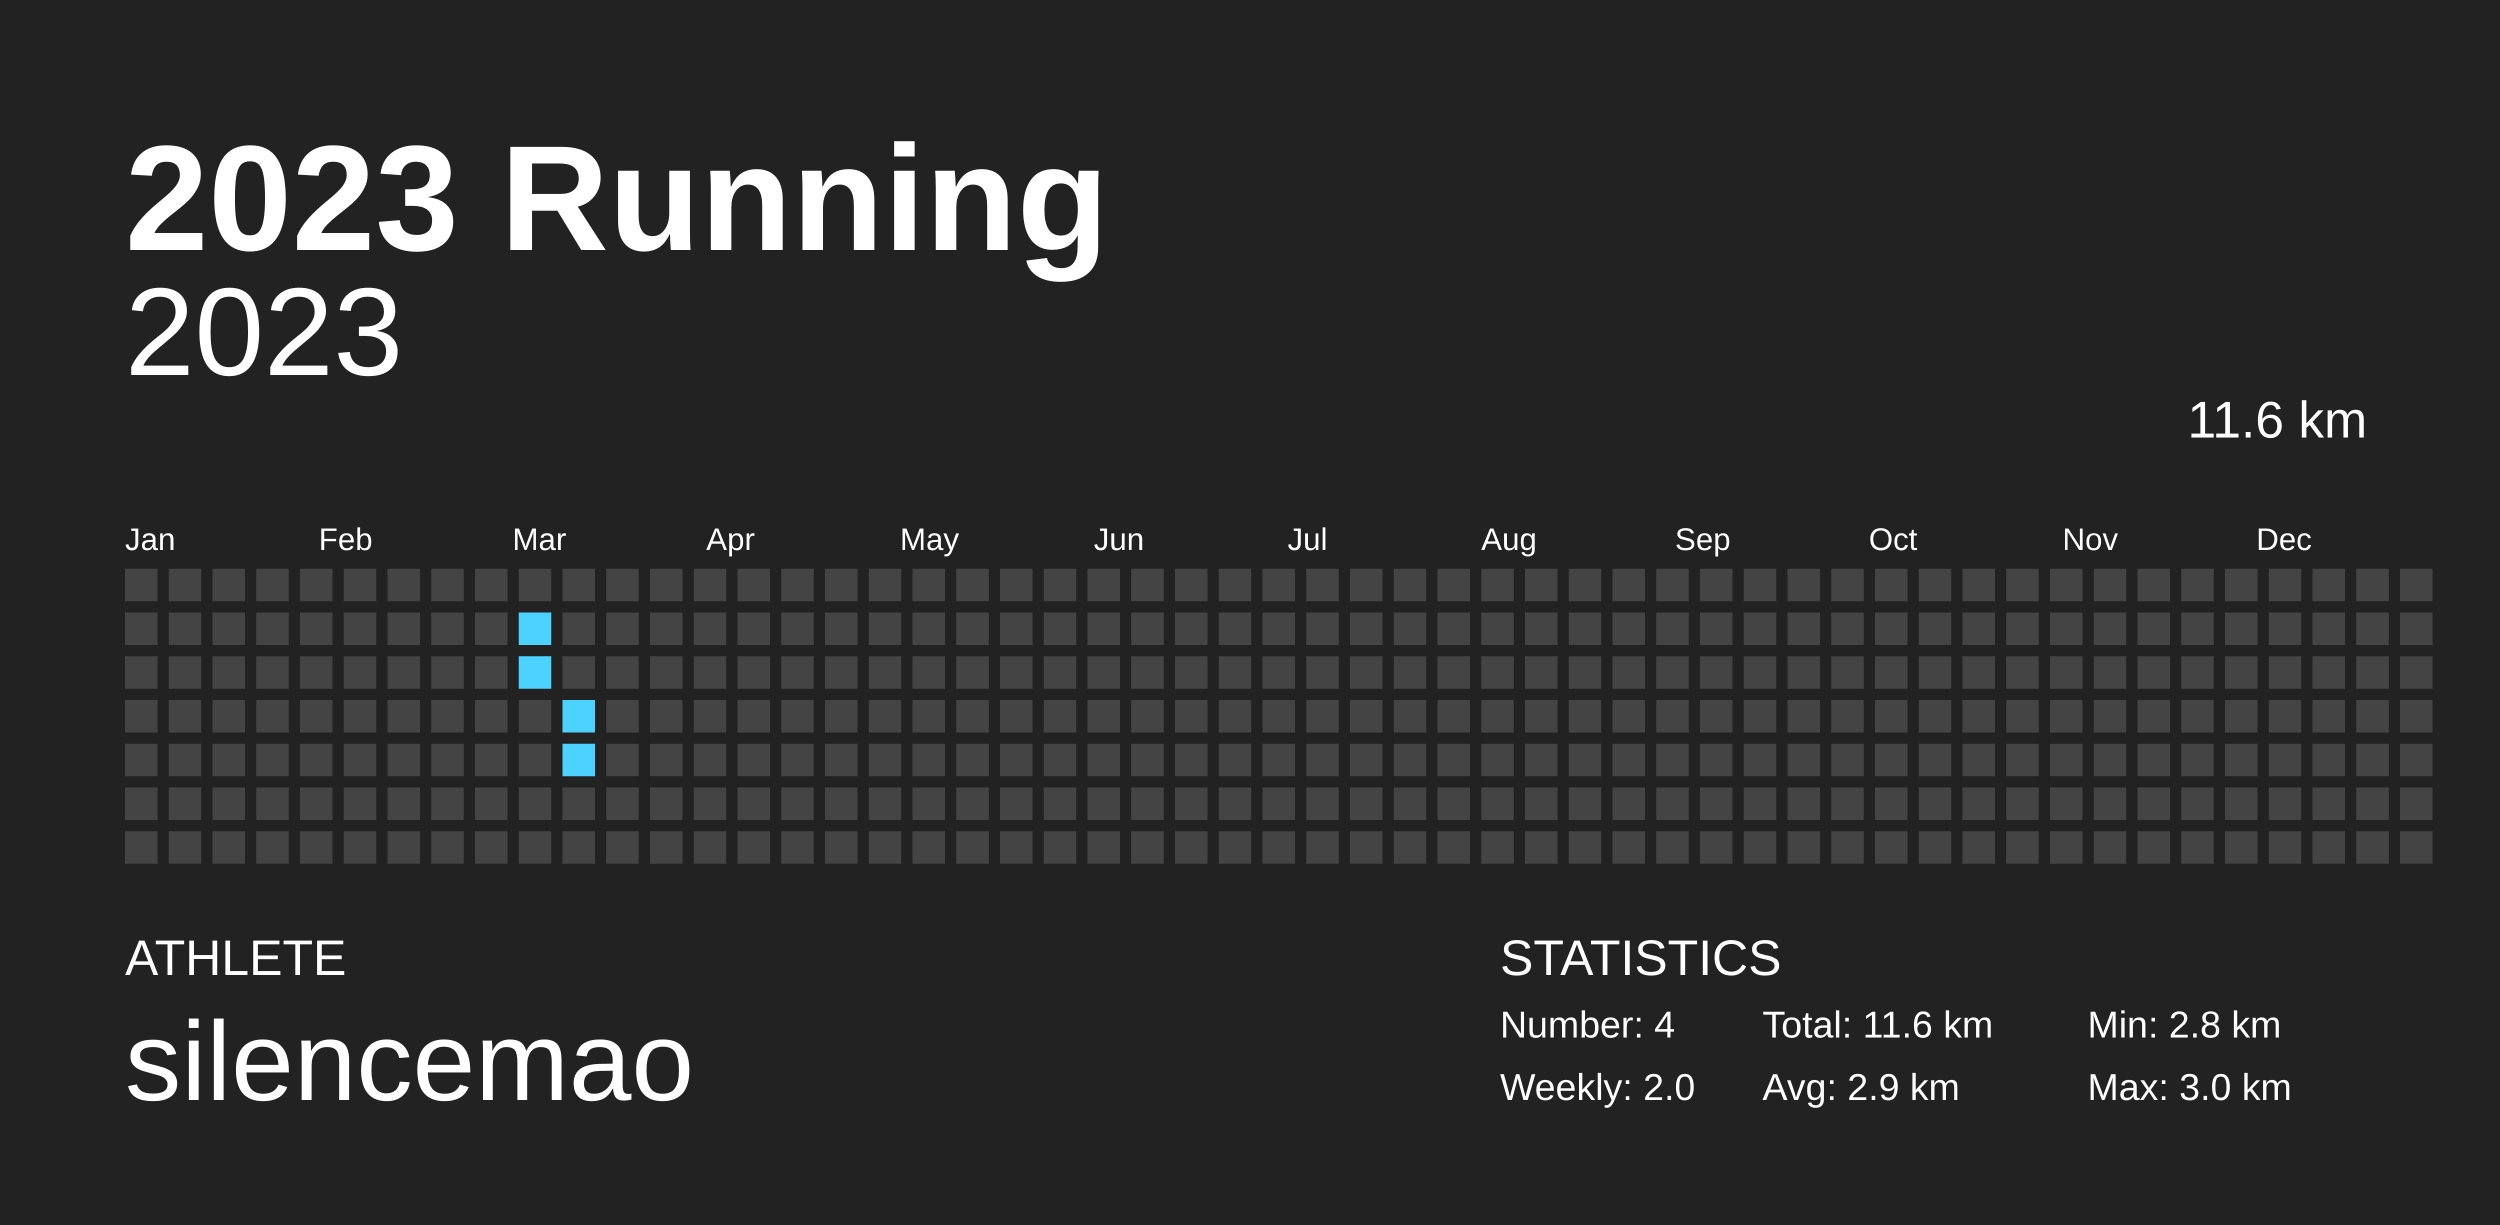
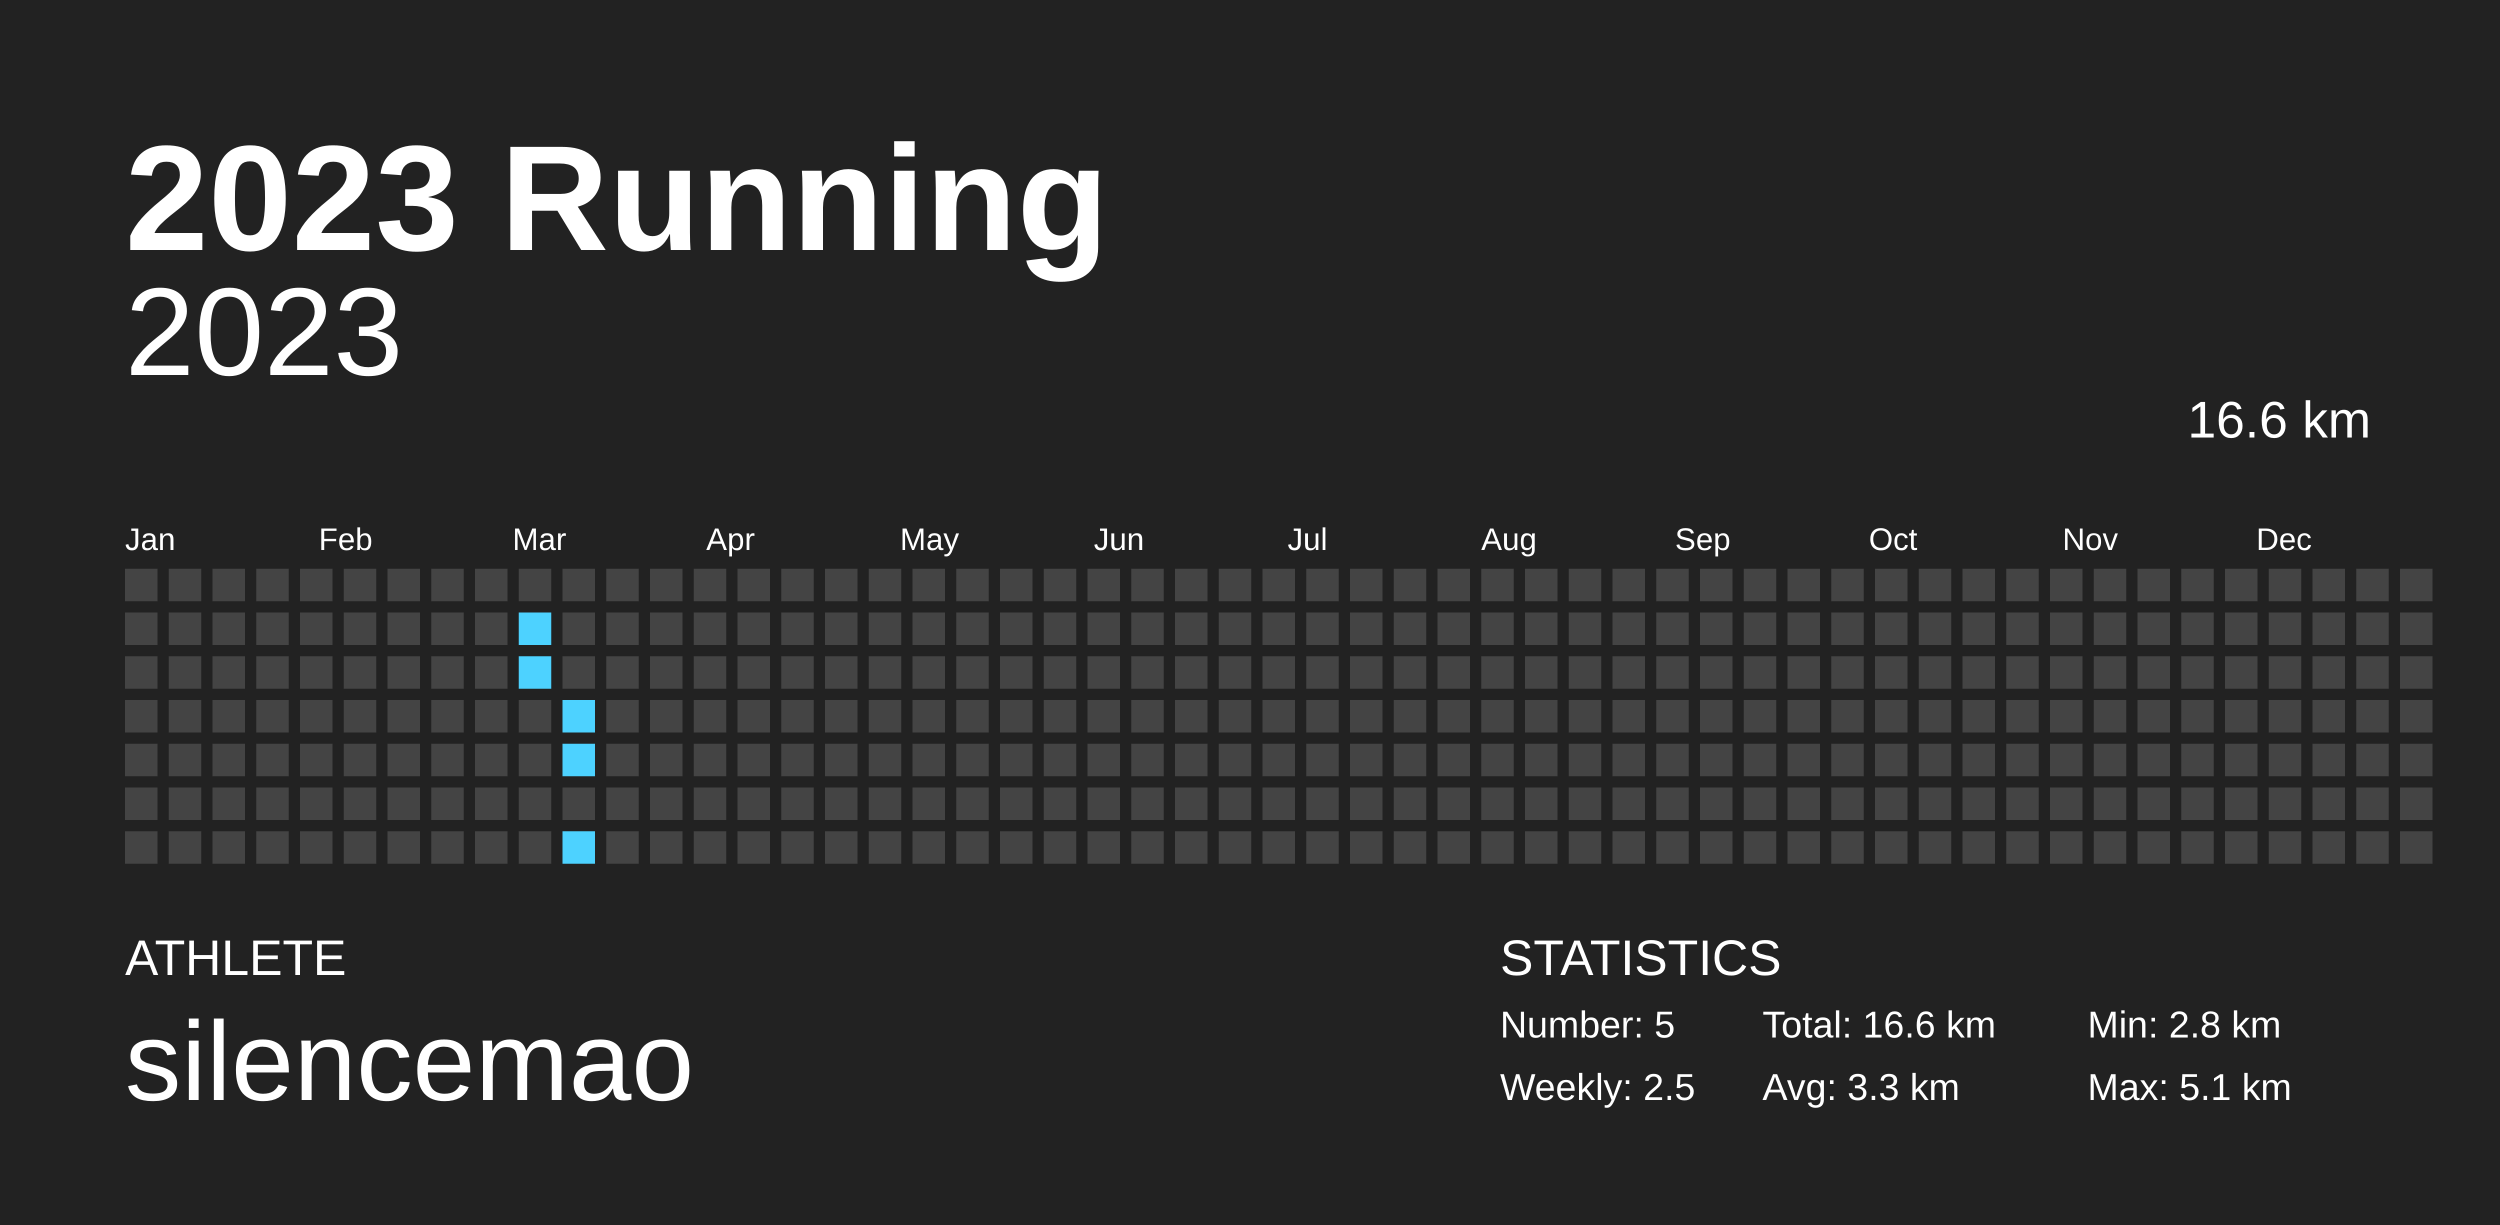
<svg xmlns="http://www.w3.org/2000/svg" baseProfile="full" height="98mm" version="1.1" viewBox="0,0,200,98" width="200mm">
  <defs />
  <rect fill="#222222" height="98" width="200" x="0" y="0" />
  <text fill="#FFFFFF" style="font-size:12px; font-family:Arial; font-weight:bold;" x="10" y="20">2023 Running</text>
  <text fill="#FFFFFF" style="font-size:4px; font-family:Arial" x="10" y="78">ATHLETE</text>
  <text fill="#FFFFFF" style="font-size:9px; font-family:Arial" x="10" y="88">silencemao</text>
  <text fill="#FFFFFF" style="font-size:4px; font-family:Arial" x="120" y="78">STATISTICS</text>
-   <text fill="#FFFFFF" style="font-size:3px; font-family:Arial" x="120" y="83">Number: 4</text>
-   <text fill="#FFFFFF" style="font-size:3px; font-family:Arial" x="120" y="88">Weekly: 2.0</text>
-   <text fill="#FFFFFF" style="font-size:3px; font-family:Arial" x="141" y="83">Total: 11.6 km</text>
-   <text fill="#FFFFFF" style="font-size:3px; font-family:Arial" x="141" y="88">Avg: 2.9 km</text>
+   <text fill="#FFFFFF" style="font-size:3px; font-family:Arial" x="120" y="83">Number: 5</text>
+   <text fill="#FFFFFF" style="font-size:3px; font-family:Arial" x="120" y="88">Weekly: 2.5</text>
+   <text fill="#FFFFFF" style="font-size:3px; font-family:Arial" x="141" y="83">Total: 16.6 km</text>
+   <text fill="#FFFFFF" style="font-size:3px; font-family:Arial" x="141" y="88">Avg: 3.3 km</text>
  <text fill="#FFFFFF" style="font-size:3px; font-family:Arial" x="167" y="83">Min: 2.8 km</text>
-   <text fill="#FFFFFF" style="font-size:3px; font-family:Arial" x="167" y="88">Max: 3.0 km</text>
+   <text fill="#FFFFFF" style="font-size:3px; font-family:Arial" x="167" y="88">Max: 5.1 km</text>
  <text alignment-baseline="hanging" fill="#FFFFFF" style="font-size:10.0px; font-family:Arial;" x="10" y="30">2023</text>
-   <text alignment-baseline="hanging" fill="#FFFFFF" style="font-size:4.125px; font-family:Arial;" x="175" y="35">11.6 km</text>
+   <text alignment-baseline="hanging" fill="#FFFFFF" style="font-size:4.125px; font-family:Arial;" x="175" y="35">16.6 km</text>
  <text fill="#FFFFFF" style="font-size:2.5px; font-family:Arial" x="10.0" y="44">Jan</text>
  <text fill="#FFFFFF" style="font-size:2.5px; font-family:Arial" x="25.5" y="44">Feb</text>
  <text fill="#FFFFFF" style="font-size:2.5px; font-family:Arial" x="41.0" y="44">Mar</text>
  <text fill="#FFFFFF" style="font-size:2.5px; font-family:Arial" x="56.5" y="44">Apr</text>
  <text fill="#FFFFFF" style="font-size:2.5px; font-family:Arial" x="72.0" y="44">May</text>
  <text fill="#FFFFFF" style="font-size:2.5px; font-family:Arial" x="87.5" y="44">Jun</text>
  <text fill="#FFFFFF" style="font-size:2.5px; font-family:Arial" x="103.0" y="44">Jul</text>
  <text fill="#FFFFFF" style="font-size:2.5px; font-family:Arial" x="118.5" y="44">Aug</text>
  <text fill="#FFFFFF" style="font-size:2.5px; font-family:Arial" x="134.0" y="44">Sep</text>
  <text fill="#FFFFFF" style="font-size:2.5px; font-family:Arial" x="149.5" y="44">Oct</text>
  <text fill="#FFFFFF" style="font-size:2.5px; font-family:Arial" x="165.0" y="44">Nov</text>
  <text fill="#FFFFFF" style="font-size:2.5px; font-family:Arial" x="180.5" y="44">Dec</text>
  <rect fill="#444444" height="2.6" width="2.6" x="10.0" y="45.5" />
  <rect fill="#444444" height="2.6" width="2.6" x="10.0" y="49.0" />
  <rect fill="#444444" height="2.6" width="2.6" x="10.0" y="52.5" />
  <rect fill="#444444" height="2.6" width="2.6" x="10.0" y="56.0" />
  <rect fill="#444444" height="2.6" width="2.6" x="10.0" y="59.5" />
  <rect fill="#444444" height="2.6" width="2.6" x="10.0" y="63.0" />
  <rect fill="#444444" height="2.6" width="2.6" x="10.0" y="66.5" />
  <rect fill="#444444" height="2.6" width="2.6" x="13.5" y="45.5" />
  <rect fill="#444444" height="2.6" width="2.6" x="13.5" y="49.0" />
  <rect fill="#444444" height="2.6" width="2.6" x="13.5" y="52.5" />
  <rect fill="#444444" height="2.6" width="2.6" x="13.5" y="56.0" />
  <rect fill="#444444" height="2.6" width="2.6" x="13.5" y="59.5" />
  <rect fill="#444444" height="2.6" width="2.6" x="13.5" y="63.0" />
  <rect fill="#444444" height="2.6" width="2.6" x="13.5" y="66.5" />
  <rect fill="#444444" height="2.6" width="2.6" x="17.0" y="45.5" />
  <rect fill="#444444" height="2.6" width="2.6" x="17.0" y="49.0" />
  <rect fill="#444444" height="2.6" width="2.6" x="17.0" y="52.5" />
  <rect fill="#444444" height="2.6" width="2.6" x="17.0" y="56.0" />
  <rect fill="#444444" height="2.6" width="2.6" x="17.0" y="59.5" />
  <rect fill="#444444" height="2.6" width="2.6" x="17.0" y="63.0" />
  <rect fill="#444444" height="2.6" width="2.6" x="17.0" y="66.5" />
  <rect fill="#444444" height="2.6" width="2.6" x="20.5" y="45.5" />
  <rect fill="#444444" height="2.6" width="2.6" x="20.5" y="49.0" />
  <rect fill="#444444" height="2.6" width="2.6" x="20.5" y="52.5" />
  <rect fill="#444444" height="2.6" width="2.6" x="20.5" y="56.0" />
  <rect fill="#444444" height="2.6" width="2.6" x="20.5" y="59.5" />
  <rect fill="#444444" height="2.6" width="2.6" x="20.5" y="63.0" />
  <rect fill="#444444" height="2.6" width="2.6" x="20.5" y="66.5" />
  <rect fill="#444444" height="2.6" width="2.6" x="24.0" y="45.5" />
  <rect fill="#444444" height="2.6" width="2.6" x="24.0" y="49.0" />
  <rect fill="#444444" height="2.6" width="2.6" x="24.0" y="52.5" />
  <rect fill="#444444" height="2.6" width="2.6" x="24.0" y="56.0" />
  <rect fill="#444444" height="2.6" width="2.6" x="24.0" y="59.5" />
  <rect fill="#444444" height="2.6" width="2.6" x="24.0" y="63.0" />
  <rect fill="#444444" height="2.6" width="2.6" x="24.0" y="66.5" />
  <rect fill="#444444" height="2.6" width="2.6" x="27.5" y="45.5" />
  <rect fill="#444444" height="2.6" width="2.6" x="27.5" y="49.0" />
  <rect fill="#444444" height="2.6" width="2.6" x="27.5" y="52.5" />
  <rect fill="#444444" height="2.6" width="2.6" x="27.5" y="56.0" />
  <rect fill="#444444" height="2.6" width="2.6" x="27.5" y="59.5" />
  <rect fill="#444444" height="2.6" width="2.6" x="27.5" y="63.0" />
  <rect fill="#444444" height="2.6" width="2.6" x="27.5" y="66.5" />
  <rect fill="#444444" height="2.6" width="2.6" x="31.0" y="45.5" />
  <rect fill="#444444" height="2.6" width="2.6" x="31.0" y="49.0" />
  <rect fill="#444444" height="2.6" width="2.6" x="31.0" y="52.5" />
  <rect fill="#444444" height="2.6" width="2.6" x="31.0" y="56.0" />
  <rect fill="#444444" height="2.6" width="2.6" x="31.0" y="59.5" />
  <rect fill="#444444" height="2.6" width="2.6" x="31.0" y="63.0" />
  <rect fill="#444444" height="2.6" width="2.6" x="31.0" y="66.5" />
  <rect fill="#444444" height="2.6" width="2.6" x="34.5" y="45.5" />
  <rect fill="#444444" height="2.6" width="2.6" x="34.5" y="49.0" />
  <rect fill="#444444" height="2.6" width="2.6" x="34.5" y="52.5" />
  <rect fill="#444444" height="2.6" width="2.6" x="34.5" y="56.0" />
  <rect fill="#444444" height="2.6" width="2.6" x="34.5" y="59.5" />
  <rect fill="#444444" height="2.6" width="2.6" x="34.5" y="63.0" />
  <rect fill="#444444" height="2.6" width="2.6" x="34.5" y="66.5" />
  <rect fill="#444444" height="2.6" width="2.6" x="38.0" y="45.5" />
  <rect fill="#444444" height="2.6" width="2.6" x="38.0" y="49.0" />
  <rect fill="#444444" height="2.6" width="2.6" x="38.0" y="52.5" />
  <rect fill="#444444" height="2.6" width="2.6" x="38.0" y="56.0" />
  <rect fill="#444444" height="2.6" width="2.6" x="38.0" y="59.5" />
  <rect fill="#444444" height="2.6" width="2.6" x="38.0" y="63.0" />
  <rect fill="#444444" height="2.6" width="2.6" x="38.0" y="66.5" />
  <rect fill="#444444" height="2.6" width="2.6" x="41.5" y="45.5" />
  <rect fill="#4dd2ff" height="2.6" width="2.6" x="41.5" y="49.0" />
  <rect fill="#4dd2ff" height="2.6" width="2.6" x="41.5" y="52.5" />
  <rect fill="#444444" height="2.6" width="2.6" x="41.5" y="56.0" />
  <rect fill="#444444" height="2.6" width="2.6" x="41.5" y="59.5" />
  <rect fill="#444444" height="2.6" width="2.6" x="41.5" y="63.0" />
  <rect fill="#444444" height="2.6" width="2.6" x="41.5" y="66.5" />
  <rect fill="#444444" height="2.6" width="2.6" x="45.0" y="45.5" />
  <rect fill="#444444" height="2.6" width="2.6" x="45.0" y="49.0" />
  <rect fill="#444444" height="2.6" width="2.6" x="45.0" y="52.5" />
  <rect fill="#4dd2ff" height="2.6" width="2.6" x="45.0" y="56.0" />
  <rect fill="#4dd2ff" height="2.6" width="2.6" x="45.0" y="59.5" />
  <rect fill="#444444" height="2.6" width="2.6" x="45.0" y="63.0" />
-   <rect fill="#444444" height="2.6" width="2.6" x="45.0" y="66.5" />
+   <rect fill="#4dd2ff" height="2.6" width="2.6" x="45.0" y="66.5" />
  <rect fill="#444444" height="2.6" width="2.6" x="48.5" y="45.5" />
  <rect fill="#444444" height="2.6" width="2.6" x="48.5" y="49.0" />
  <rect fill="#444444" height="2.6" width="2.6" x="48.5" y="52.5" />
  <rect fill="#444444" height="2.6" width="2.6" x="48.5" y="56.0" />
  <rect fill="#444444" height="2.6" width="2.6" x="48.5" y="59.5" />
  <rect fill="#444444" height="2.6" width="2.6" x="48.5" y="63.0" />
  <rect fill="#444444" height="2.6" width="2.6" x="48.5" y="66.5" />
  <rect fill="#444444" height="2.6" width="2.6" x="52.0" y="45.5" />
  <rect fill="#444444" height="2.6" width="2.6" x="52.0" y="49.0" />
  <rect fill="#444444" height="2.6" width="2.6" x="52.0" y="52.5" />
  <rect fill="#444444" height="2.6" width="2.6" x="52.0" y="56.0" />
  <rect fill="#444444" height="2.6" width="2.6" x="52.0" y="59.5" />
  <rect fill="#444444" height="2.6" width="2.6" x="52.0" y="63.0" />
  <rect fill="#444444" height="2.6" width="2.6" x="52.0" y="66.5" />
  <rect fill="#444444" height="2.6" width="2.6" x="55.5" y="45.5" />
  <rect fill="#444444" height="2.6" width="2.6" x="55.5" y="49.0" />
  <rect fill="#444444" height="2.6" width="2.6" x="55.5" y="52.5" />
  <rect fill="#444444" height="2.6" width="2.6" x="55.5" y="56.0" />
  <rect fill="#444444" height="2.6" width="2.6" x="55.5" y="59.5" />
  <rect fill="#444444" height="2.6" width="2.6" x="55.5" y="63.0" />
  <rect fill="#444444" height="2.6" width="2.6" x="55.5" y="66.5" />
  <rect fill="#444444" height="2.6" width="2.6" x="59.0" y="45.5" />
  <rect fill="#444444" height="2.6" width="2.6" x="59.0" y="49.0" />
  <rect fill="#444444" height="2.6" width="2.6" x="59.0" y="52.5" />
  <rect fill="#444444" height="2.6" width="2.6" x="59.0" y="56.0" />
  <rect fill="#444444" height="2.6" width="2.6" x="59.0" y="59.5" />
  <rect fill="#444444" height="2.6" width="2.6" x="59.0" y="63.0" />
  <rect fill="#444444" height="2.6" width="2.6" x="59.0" y="66.5" />
  <rect fill="#444444" height="2.6" width="2.6" x="62.5" y="45.5" />
  <rect fill="#444444" height="2.6" width="2.6" x="62.5" y="49.0" />
  <rect fill="#444444" height="2.6" width="2.6" x="62.5" y="52.5" />
  <rect fill="#444444" height="2.6" width="2.6" x="62.5" y="56.0" />
  <rect fill="#444444" height="2.6" width="2.6" x="62.5" y="59.5" />
  <rect fill="#444444" height="2.6" width="2.6" x="62.5" y="63.0" />
  <rect fill="#444444" height="2.6" width="2.6" x="62.5" y="66.5" />
  <rect fill="#444444" height="2.6" width="2.6" x="66.0" y="45.5" />
  <rect fill="#444444" height="2.6" width="2.6" x="66.0" y="49.0" />
  <rect fill="#444444" height="2.6" width="2.6" x="66.0" y="52.5" />
  <rect fill="#444444" height="2.6" width="2.6" x="66.0" y="56.0" />
  <rect fill="#444444" height="2.6" width="2.6" x="66.0" y="59.5" />
  <rect fill="#444444" height="2.6" width="2.6" x="66.0" y="63.0" />
  <rect fill="#444444" height="2.6" width="2.6" x="66.0" y="66.5" />
  <rect fill="#444444" height="2.6" width="2.6" x="69.5" y="45.5" />
  <rect fill="#444444" height="2.6" width="2.6" x="69.5" y="49.0" />
  <rect fill="#444444" height="2.6" width="2.6" x="69.5" y="52.5" />
  <rect fill="#444444" height="2.6" width="2.6" x="69.5" y="56.0" />
  <rect fill="#444444" height="2.6" width="2.6" x="69.5" y="59.5" />
  <rect fill="#444444" height="2.6" width="2.6" x="69.5" y="63.0" />
  <rect fill="#444444" height="2.6" width="2.6" x="69.5" y="66.5" />
  <rect fill="#444444" height="2.6" width="2.6" x="73.0" y="45.5" />
  <rect fill="#444444" height="2.6" width="2.6" x="73.0" y="49.0" />
  <rect fill="#444444" height="2.6" width="2.6" x="73.0" y="52.5" />
  <rect fill="#444444" height="2.6" width="2.6" x="73.0" y="56.0" />
  <rect fill="#444444" height="2.6" width="2.6" x="73.0" y="59.5" />
  <rect fill="#444444" height="2.6" width="2.6" x="73.0" y="63.0" />
  <rect fill="#444444" height="2.6" width="2.6" x="73.0" y="66.5" />
  <rect fill="#444444" height="2.6" width="2.6" x="76.5" y="45.5" />
  <rect fill="#444444" height="2.6" width="2.6" x="76.5" y="49.0" />
  <rect fill="#444444" height="2.6" width="2.6" x="76.5" y="52.5" />
  <rect fill="#444444" height="2.6" width="2.6" x="76.5" y="56.0" />
  <rect fill="#444444" height="2.6" width="2.6" x="76.5" y="59.5" />
  <rect fill="#444444" height="2.6" width="2.6" x="76.5" y="63.0" />
  <rect fill="#444444" height="2.6" width="2.6" x="76.5" y="66.5" />
  <rect fill="#444444" height="2.6" width="2.6" x="80.0" y="45.5" />
  <rect fill="#444444" height="2.6" width="2.6" x="80.0" y="49.0" />
  <rect fill="#444444" height="2.6" width="2.6" x="80.0" y="52.5" />
  <rect fill="#444444" height="2.6" width="2.6" x="80.0" y="56.0" />
  <rect fill="#444444" height="2.6" width="2.6" x="80.0" y="59.5" />
  <rect fill="#444444" height="2.6" width="2.6" x="80.0" y="63.0" />
  <rect fill="#444444" height="2.6" width="2.6" x="80.0" y="66.5" />
  <rect fill="#444444" height="2.6" width="2.6" x="83.5" y="45.5" />
  <rect fill="#444444" height="2.6" width="2.6" x="83.5" y="49.0" />
  <rect fill="#444444" height="2.6" width="2.6" x="83.5" y="52.5" />
  <rect fill="#444444" height="2.6" width="2.6" x="83.5" y="56.0" />
  <rect fill="#444444" height="2.6" width="2.6" x="83.5" y="59.5" />
  <rect fill="#444444" height="2.6" width="2.6" x="83.5" y="63.0" />
  <rect fill="#444444" height="2.6" width="2.6" x="83.5" y="66.5" />
  <rect fill="#444444" height="2.6" width="2.6" x="87.0" y="45.5" />
  <rect fill="#444444" height="2.6" width="2.6" x="87.0" y="49.0" />
  <rect fill="#444444" height="2.6" width="2.6" x="87.0" y="52.5" />
  <rect fill="#444444" height="2.6" width="2.6" x="87.0" y="56.0" />
  <rect fill="#444444" height="2.6" width="2.6" x="87.0" y="59.5" />
  <rect fill="#444444" height="2.6" width="2.6" x="87.0" y="63.0" />
  <rect fill="#444444" height="2.6" width="2.6" x="87.0" y="66.5" />
  <rect fill="#444444" height="2.6" width="2.6" x="90.5" y="45.5" />
  <rect fill="#444444" height="2.6" width="2.6" x="90.5" y="49.0" />
  <rect fill="#444444" height="2.6" width="2.6" x="90.5" y="52.5" />
  <rect fill="#444444" height="2.6" width="2.6" x="90.5" y="56.0" />
  <rect fill="#444444" height="2.6" width="2.6" x="90.5" y="59.5" />
  <rect fill="#444444" height="2.6" width="2.6" x="90.5" y="63.0" />
  <rect fill="#444444" height="2.6" width="2.6" x="90.5" y="66.5" />
  <rect fill="#444444" height="2.6" width="2.6" x="94.0" y="45.5" />
  <rect fill="#444444" height="2.6" width="2.6" x="94.0" y="49.0" />
  <rect fill="#444444" height="2.6" width="2.6" x="94.0" y="52.5" />
  <rect fill="#444444" height="2.6" width="2.6" x="94.0" y="56.0" />
  <rect fill="#444444" height="2.6" width="2.6" x="94.0" y="59.5" />
  <rect fill="#444444" height="2.6" width="2.6" x="94.0" y="63.0" />
  <rect fill="#444444" height="2.6" width="2.6" x="94.0" y="66.5" />
  <rect fill="#444444" height="2.6" width="2.6" x="97.5" y="45.5" />
  <rect fill="#444444" height="2.6" width="2.6" x="97.5" y="49.0" />
  <rect fill="#444444" height="2.6" width="2.6" x="97.5" y="52.5" />
  <rect fill="#444444" height="2.6" width="2.6" x="97.5" y="56.0" />
  <rect fill="#444444" height="2.6" width="2.6" x="97.5" y="59.5" />
  <rect fill="#444444" height="2.6" width="2.6" x="97.5" y="63.0" />
  <rect fill="#444444" height="2.6" width="2.6" x="97.5" y="66.5" />
  <rect fill="#444444" height="2.6" width="2.6" x="101.0" y="45.5" />
  <rect fill="#444444" height="2.6" width="2.6" x="101.0" y="49.0" />
  <rect fill="#444444" height="2.6" width="2.6" x="101.0" y="52.5" />
  <rect fill="#444444" height="2.6" width="2.6" x="101.0" y="56.0" />
  <rect fill="#444444" height="2.6" width="2.6" x="101.0" y="59.5" />
  <rect fill="#444444" height="2.6" width="2.6" x="101.0" y="63.0" />
  <rect fill="#444444" height="2.6" width="2.6" x="101.0" y="66.5" />
  <rect fill="#444444" height="2.6" width="2.6" x="104.5" y="45.5" />
  <rect fill="#444444" height="2.6" width="2.6" x="104.5" y="49.0" />
  <rect fill="#444444" height="2.6" width="2.6" x="104.5" y="52.5" />
  <rect fill="#444444" height="2.6" width="2.6" x="104.5" y="56.0" />
  <rect fill="#444444" height="2.6" width="2.6" x="104.5" y="59.5" />
  <rect fill="#444444" height="2.6" width="2.6" x="104.5" y="63.0" />
  <rect fill="#444444" height="2.6" width="2.6" x="104.5" y="66.5" />
  <rect fill="#444444" height="2.6" width="2.6" x="108.0" y="45.5" />
  <rect fill="#444444" height="2.6" width="2.6" x="108.0" y="49.0" />
  <rect fill="#444444" height="2.6" width="2.6" x="108.0" y="52.5" />
  <rect fill="#444444" height="2.6" width="2.6" x="108.0" y="56.0" />
  <rect fill="#444444" height="2.6" width="2.6" x="108.0" y="59.5" />
  <rect fill="#444444" height="2.6" width="2.6" x="108.0" y="63.0" />
  <rect fill="#444444" height="2.6" width="2.6" x="108.0" y="66.5" />
  <rect fill="#444444" height="2.6" width="2.6" x="111.5" y="45.5" />
  <rect fill="#444444" height="2.6" width="2.6" x="111.5" y="49.0" />
  <rect fill="#444444" height="2.6" width="2.6" x="111.5" y="52.5" />
  <rect fill="#444444" height="2.6" width="2.6" x="111.5" y="56.0" />
  <rect fill="#444444" height="2.6" width="2.6" x="111.5" y="59.5" />
  <rect fill="#444444" height="2.6" width="2.6" x="111.5" y="63.0" />
  <rect fill="#444444" height="2.6" width="2.6" x="111.5" y="66.5" />
  <rect fill="#444444" height="2.6" width="2.6" x="115.0" y="45.5" />
  <rect fill="#444444" height="2.6" width="2.6" x="115.0" y="49.0" />
  <rect fill="#444444" height="2.6" width="2.6" x="115.0" y="52.5" />
  <rect fill="#444444" height="2.6" width="2.6" x="115.0" y="56.0" />
  <rect fill="#444444" height="2.6" width="2.6" x="115.0" y="59.5" />
  <rect fill="#444444" height="2.6" width="2.6" x="115.0" y="63.0" />
  <rect fill="#444444" height="2.6" width="2.6" x="115.0" y="66.5" />
  <rect fill="#444444" height="2.6" width="2.6" x="118.5" y="45.5" />
  <rect fill="#444444" height="2.6" width="2.6" x="118.5" y="49.0" />
  <rect fill="#444444" height="2.6" width="2.6" x="118.5" y="52.5" />
  <rect fill="#444444" height="2.6" width="2.6" x="118.5" y="56.0" />
  <rect fill="#444444" height="2.6" width="2.6" x="118.5" y="59.5" />
  <rect fill="#444444" height="2.6" width="2.6" x="118.5" y="63.0" />
  <rect fill="#444444" height="2.6" width="2.6" x="118.5" y="66.5" />
  <rect fill="#444444" height="2.6" width="2.6" x="122.0" y="45.5" />
  <rect fill="#444444" height="2.6" width="2.6" x="122.0" y="49.0" />
  <rect fill="#444444" height="2.6" width="2.6" x="122.0" y="52.5" />
  <rect fill="#444444" height="2.6" width="2.6" x="122.0" y="56.0" />
  <rect fill="#444444" height="2.6" width="2.6" x="122.0" y="59.5" />
  <rect fill="#444444" height="2.6" width="2.6" x="122.0" y="63.0" />
  <rect fill="#444444" height="2.6" width="2.6" x="122.0" y="66.5" />
  <rect fill="#444444" height="2.6" width="2.6" x="125.5" y="45.5" />
  <rect fill="#444444" height="2.6" width="2.6" x="125.5" y="49.0" />
  <rect fill="#444444" height="2.6" width="2.6" x="125.5" y="52.5" />
  <rect fill="#444444" height="2.6" width="2.6" x="125.5" y="56.0" />
  <rect fill="#444444" height="2.6" width="2.6" x="125.5" y="59.5" />
  <rect fill="#444444" height="2.6" width="2.6" x="125.5" y="63.0" />
  <rect fill="#444444" height="2.6" width="2.6" x="125.5" y="66.5" />
  <rect fill="#444444" height="2.6" width="2.6" x="129.0" y="45.5" />
  <rect fill="#444444" height="2.6" width="2.6" x="129.0" y="49.0" />
  <rect fill="#444444" height="2.6" width="2.6" x="129.0" y="52.5" />
  <rect fill="#444444" height="2.6" width="2.6" x="129.0" y="56.0" />
  <rect fill="#444444" height="2.6" width="2.6" x="129.0" y="59.5" />
  <rect fill="#444444" height="2.6" width="2.6" x="129.0" y="63.0" />
  <rect fill="#444444" height="2.6" width="2.6" x="129.0" y="66.5" />
  <rect fill="#444444" height="2.6" width="2.6" x="132.5" y="45.5" />
  <rect fill="#444444" height="2.6" width="2.6" x="132.5" y="49.0" />
  <rect fill="#444444" height="2.6" width="2.6" x="132.5" y="52.5" />
  <rect fill="#444444" height="2.6" width="2.6" x="132.5" y="56.0" />
  <rect fill="#444444" height="2.6" width="2.6" x="132.5" y="59.5" />
  <rect fill="#444444" height="2.6" width="2.6" x="132.5" y="63.0" />
  <rect fill="#444444" height="2.6" width="2.6" x="132.5" y="66.5" />
  <rect fill="#444444" height="2.6" width="2.6" x="136.0" y="45.5" />
  <rect fill="#444444" height="2.6" width="2.6" x="136.0" y="49.0" />
  <rect fill="#444444" height="2.6" width="2.6" x="136.0" y="52.5" />
  <rect fill="#444444" height="2.6" width="2.6" x="136.0" y="56.0" />
  <rect fill="#444444" height="2.6" width="2.6" x="136.0" y="59.5" />
  <rect fill="#444444" height="2.6" width="2.6" x="136.0" y="63.0" />
  <rect fill="#444444" height="2.6" width="2.6" x="136.0" y="66.5" />
  <rect fill="#444444" height="2.6" width="2.6" x="139.5" y="45.5" />
  <rect fill="#444444" height="2.6" width="2.6" x="139.5" y="49.0" />
  <rect fill="#444444" height="2.6" width="2.6" x="139.5" y="52.5" />
  <rect fill="#444444" height="2.6" width="2.6" x="139.5" y="56.0" />
  <rect fill="#444444" height="2.6" width="2.6" x="139.5" y="59.5" />
  <rect fill="#444444" height="2.6" width="2.6" x="139.5" y="63.0" />
  <rect fill="#444444" height="2.6" width="2.6" x="139.5" y="66.5" />
  <rect fill="#444444" height="2.6" width="2.6" x="143.0" y="45.5" />
  <rect fill="#444444" height="2.6" width="2.6" x="143.0" y="49.0" />
  <rect fill="#444444" height="2.6" width="2.6" x="143.0" y="52.5" />
  <rect fill="#444444" height="2.6" width="2.6" x="143.0" y="56.0" />
  <rect fill="#444444" height="2.6" width="2.6" x="143.0" y="59.5" />
  <rect fill="#444444" height="2.6" width="2.6" x="143.0" y="63.0" />
  <rect fill="#444444" height="2.6" width="2.6" x="143.0" y="66.5" />
  <rect fill="#444444" height="2.6" width="2.6" x="146.5" y="45.5" />
  <rect fill="#444444" height="2.6" width="2.6" x="146.5" y="49.0" />
  <rect fill="#444444" height="2.6" width="2.6" x="146.5" y="52.5" />
  <rect fill="#444444" height="2.6" width="2.6" x="146.5" y="56.0" />
  <rect fill="#444444" height="2.6" width="2.6" x="146.5" y="59.5" />
  <rect fill="#444444" height="2.6" width="2.6" x="146.5" y="63.0" />
  <rect fill="#444444" height="2.6" width="2.6" x="146.5" y="66.5" />
  <rect fill="#444444" height="2.6" width="2.6" x="150.0" y="45.5" />
  <rect fill="#444444" height="2.6" width="2.6" x="150.0" y="49.0" />
  <rect fill="#444444" height="2.6" width="2.6" x="150.0" y="52.5" />
  <rect fill="#444444" height="2.6" width="2.6" x="150.0" y="56.0" />
  <rect fill="#444444" height="2.6" width="2.6" x="150.0" y="59.5" />
  <rect fill="#444444" height="2.6" width="2.6" x="150.0" y="63.0" />
  <rect fill="#444444" height="2.6" width="2.6" x="150.0" y="66.5" />
  <rect fill="#444444" height="2.6" width="2.6" x="153.5" y="45.5" />
  <rect fill="#444444" height="2.6" width="2.6" x="153.5" y="49.0" />
  <rect fill="#444444" height="2.6" width="2.6" x="153.5" y="52.5" />
  <rect fill="#444444" height="2.6" width="2.6" x="153.5" y="56.0" />
  <rect fill="#444444" height="2.6" width="2.6" x="153.5" y="59.5" />
  <rect fill="#444444" height="2.6" width="2.6" x="153.5" y="63.0" />
  <rect fill="#444444" height="2.6" width="2.6" x="153.5" y="66.5" />
  <rect fill="#444444" height="2.6" width="2.6" x="157.0" y="45.5" />
  <rect fill="#444444" height="2.6" width="2.6" x="157.0" y="49.0" />
  <rect fill="#444444" height="2.6" width="2.6" x="157.0" y="52.5" />
  <rect fill="#444444" height="2.6" width="2.6" x="157.0" y="56.0" />
  <rect fill="#444444" height="2.6" width="2.6" x="157.0" y="59.5" />
  <rect fill="#444444" height="2.6" width="2.6" x="157.0" y="63.0" />
  <rect fill="#444444" height="2.6" width="2.6" x="157.0" y="66.5" />
  <rect fill="#444444" height="2.6" width="2.6" x="160.5" y="45.5" />
  <rect fill="#444444" height="2.6" width="2.6" x="160.5" y="49.0" />
  <rect fill="#444444" height="2.6" width="2.6" x="160.5" y="52.5" />
  <rect fill="#444444" height="2.6" width="2.6" x="160.5" y="56.0" />
  <rect fill="#444444" height="2.6" width="2.6" x="160.5" y="59.5" />
  <rect fill="#444444" height="2.6" width="2.6" x="160.5" y="63.0" />
  <rect fill="#444444" height="2.6" width="2.6" x="160.5" y="66.5" />
  <rect fill="#444444" height="2.6" width="2.6" x="164.0" y="45.5" />
  <rect fill="#444444" height="2.6" width="2.6" x="164.0" y="49.0" />
  <rect fill="#444444" height="2.6" width="2.6" x="164.0" y="52.5" />
  <rect fill="#444444" height="2.6" width="2.6" x="164.0" y="56.0" />
  <rect fill="#444444" height="2.6" width="2.6" x="164.0" y="59.5" />
  <rect fill="#444444" height="2.6" width="2.6" x="164.0" y="63.0" />
  <rect fill="#444444" height="2.6" width="2.6" x="164.0" y="66.5" />
  <rect fill="#444444" height="2.6" width="2.6" x="167.5" y="45.5" />
  <rect fill="#444444" height="2.6" width="2.6" x="167.5" y="49.0" />
  <rect fill="#444444" height="2.6" width="2.6" x="167.5" y="52.5" />
  <rect fill="#444444" height="2.6" width="2.6" x="167.5" y="56.0" />
  <rect fill="#444444" height="2.6" width="2.6" x="167.5" y="59.5" />
  <rect fill="#444444" height="2.6" width="2.6" x="167.5" y="63.0" />
  <rect fill="#444444" height="2.6" width="2.6" x="167.5" y="66.5" />
  <rect fill="#444444" height="2.6" width="2.6" x="171.0" y="45.5" />
  <rect fill="#444444" height="2.6" width="2.6" x="171.0" y="49.0" />
  <rect fill="#444444" height="2.6" width="2.6" x="171.0" y="52.5" />
  <rect fill="#444444" height="2.6" width="2.6" x="171.0" y="56.0" />
  <rect fill="#444444" height="2.6" width="2.6" x="171.0" y="59.5" />
  <rect fill="#444444" height="2.6" width="2.6" x="171.0" y="63.0" />
  <rect fill="#444444" height="2.6" width="2.6" x="171.0" y="66.5" />
  <rect fill="#444444" height="2.6" width="2.6" x="174.5" y="45.5" />
  <rect fill="#444444" height="2.6" width="2.6" x="174.5" y="49.0" />
  <rect fill="#444444" height="2.6" width="2.6" x="174.5" y="52.5" />
  <rect fill="#444444" height="2.6" width="2.6" x="174.5" y="56.0" />
  <rect fill="#444444" height="2.6" width="2.6" x="174.5" y="59.5" />
  <rect fill="#444444" height="2.6" width="2.6" x="174.5" y="63.0" />
  <rect fill="#444444" height="2.6" width="2.6" x="174.5" y="66.5" />
  <rect fill="#444444" height="2.6" width="2.6" x="178.0" y="45.5" />
  <rect fill="#444444" height="2.6" width="2.6" x="178.0" y="49.0" />
  <rect fill="#444444" height="2.6" width="2.6" x="178.0" y="52.5" />
  <rect fill="#444444" height="2.6" width="2.6" x="178.0" y="56.0" />
  <rect fill="#444444" height="2.6" width="2.6" x="178.0" y="59.5" />
  <rect fill="#444444" height="2.6" width="2.6" x="178.0" y="63.0" />
  <rect fill="#444444" height="2.6" width="2.6" x="178.0" y="66.5" />
  <rect fill="#444444" height="2.6" width="2.6" x="181.5" y="45.5" />
  <rect fill="#444444" height="2.6" width="2.6" x="181.5" y="49.0" />
  <rect fill="#444444" height="2.6" width="2.6" x="181.5" y="52.5" />
  <rect fill="#444444" height="2.6" width="2.6" x="181.5" y="56.0" />
  <rect fill="#444444" height="2.6" width="2.6" x="181.5" y="59.5" />
  <rect fill="#444444" height="2.6" width="2.6" x="181.5" y="63.0" />
  <rect fill="#444444" height="2.6" width="2.6" x="181.5" y="66.5" />
  <rect fill="#444444" height="2.6" width="2.6" x="185.0" y="45.5" />
  <rect fill="#444444" height="2.6" width="2.6" x="185.0" y="49.0" />
  <rect fill="#444444" height="2.6" width="2.6" x="185.0" y="52.5" />
  <rect fill="#444444" height="2.6" width="2.6" x="185.0" y="56.0" />
  <rect fill="#444444" height="2.6" width="2.6" x="185.0" y="59.5" />
  <rect fill="#444444" height="2.6" width="2.6" x="185.0" y="63.0" />
  <rect fill="#444444" height="2.6" width="2.6" x="185.0" y="66.5" />
  <rect fill="#444444" height="2.6" width="2.6" x="188.5" y="45.5" />
  <rect fill="#444444" height="2.6" width="2.6" x="188.5" y="49.0" />
  <rect fill="#444444" height="2.6" width="2.6" x="188.5" y="52.5" />
  <rect fill="#444444" height="2.6" width="2.6" x="188.5" y="56.0" />
  <rect fill="#444444" height="2.6" width="2.6" x="188.5" y="59.5" />
  <rect fill="#444444" height="2.6" width="2.6" x="188.5" y="63.0" />
  <rect fill="#444444" height="2.6" width="2.6" x="188.5" y="66.5" />
  <rect fill="#444444" height="2.6" width="2.6" x="192.0" y="45.5" />
  <rect fill="#444444" height="2.6" width="2.6" x="192.0" y="49.0" />
  <rect fill="#444444" height="2.6" width="2.6" x="192.0" y="52.5" />
  <rect fill="#444444" height="2.6" width="2.6" x="192.0" y="56.0" />
  <rect fill="#444444" height="2.6" width="2.6" x="192.0" y="59.5" />
  <rect fill="#444444" height="2.6" width="2.6" x="192.0" y="63.0" />
  <rect fill="#444444" height="2.6" width="2.6" x="192.0" y="66.5" />
</svg>
